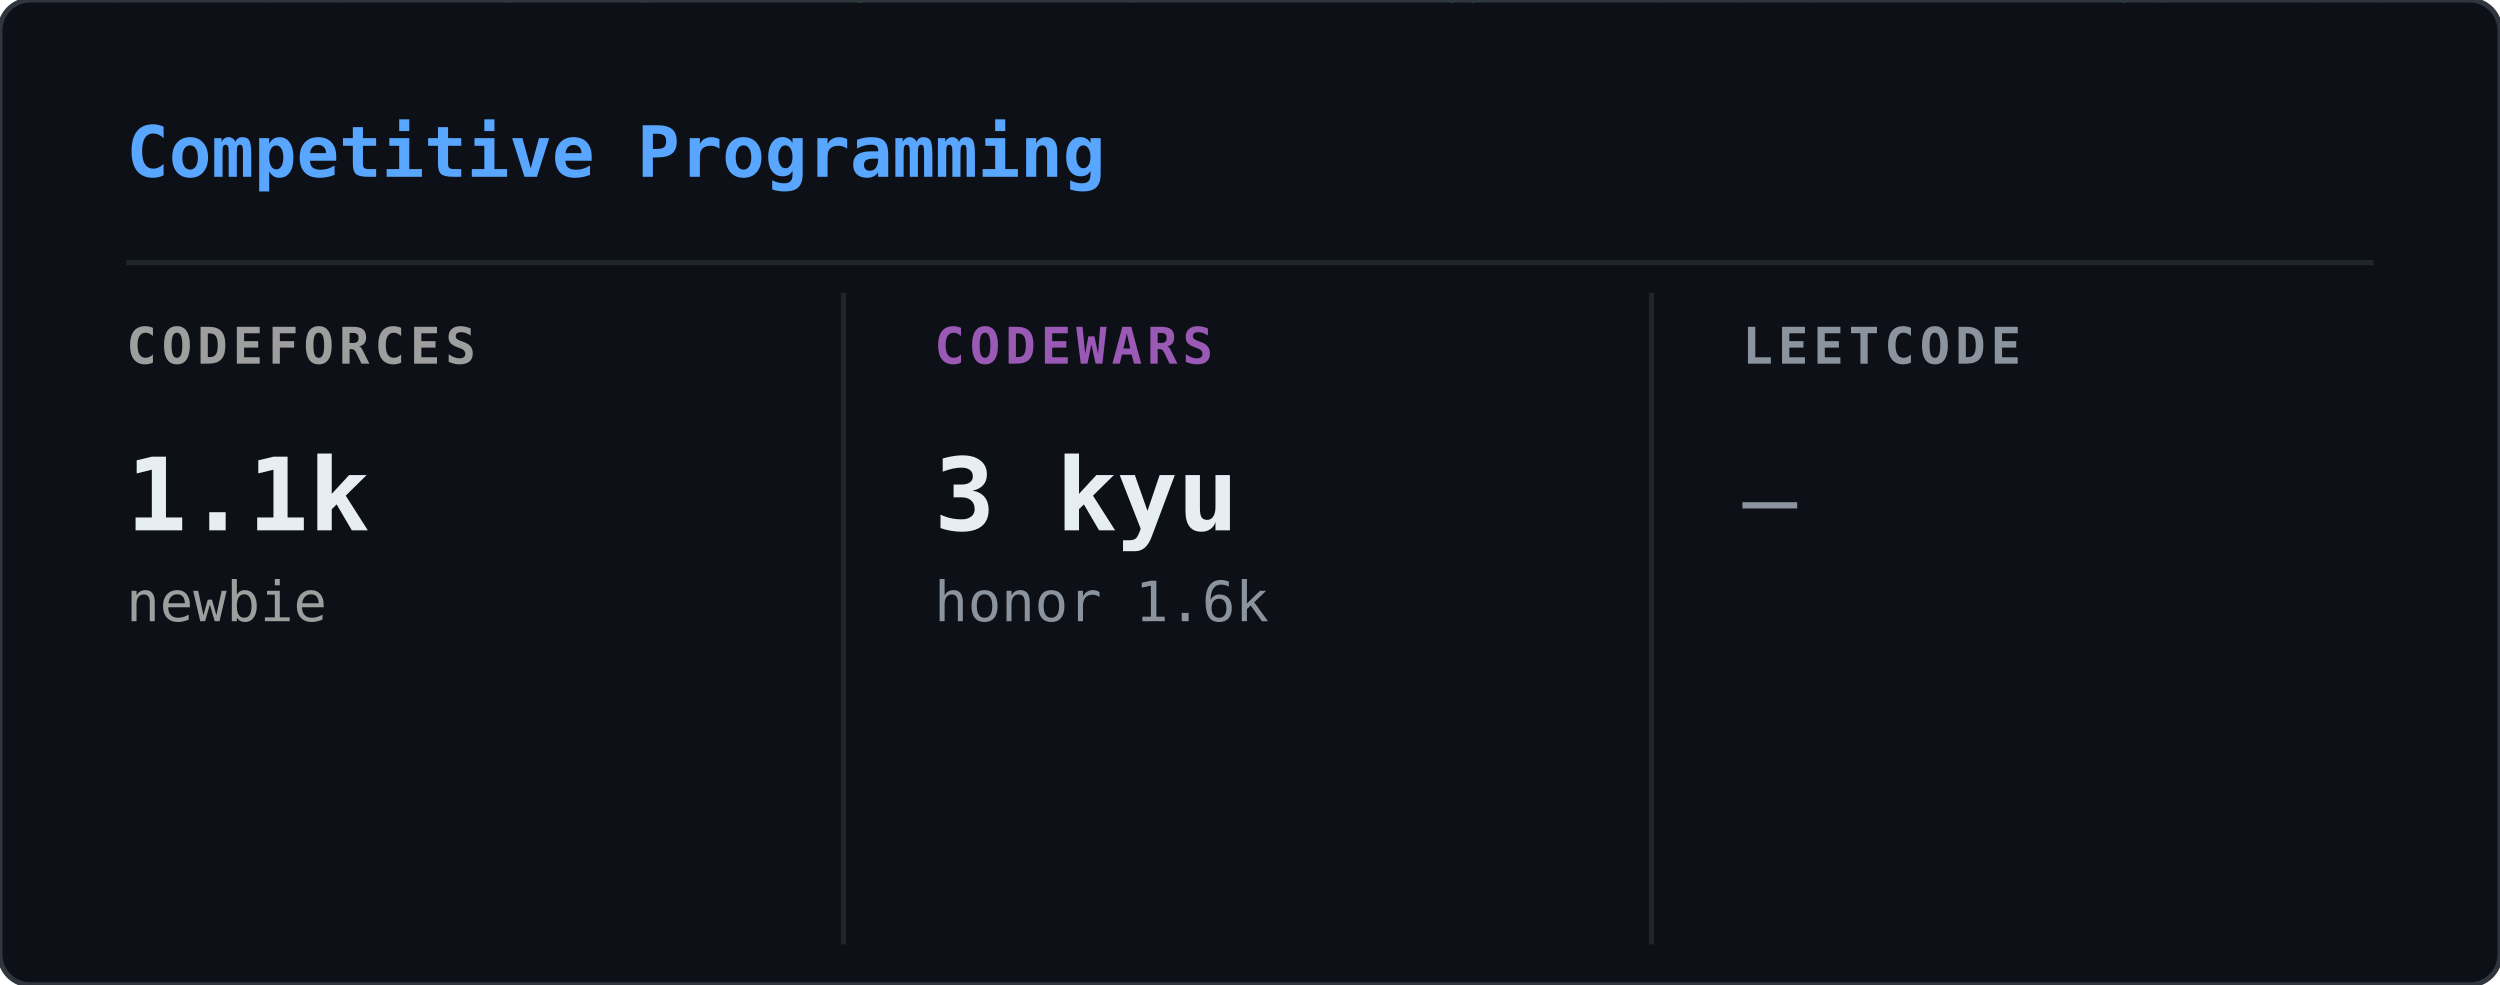
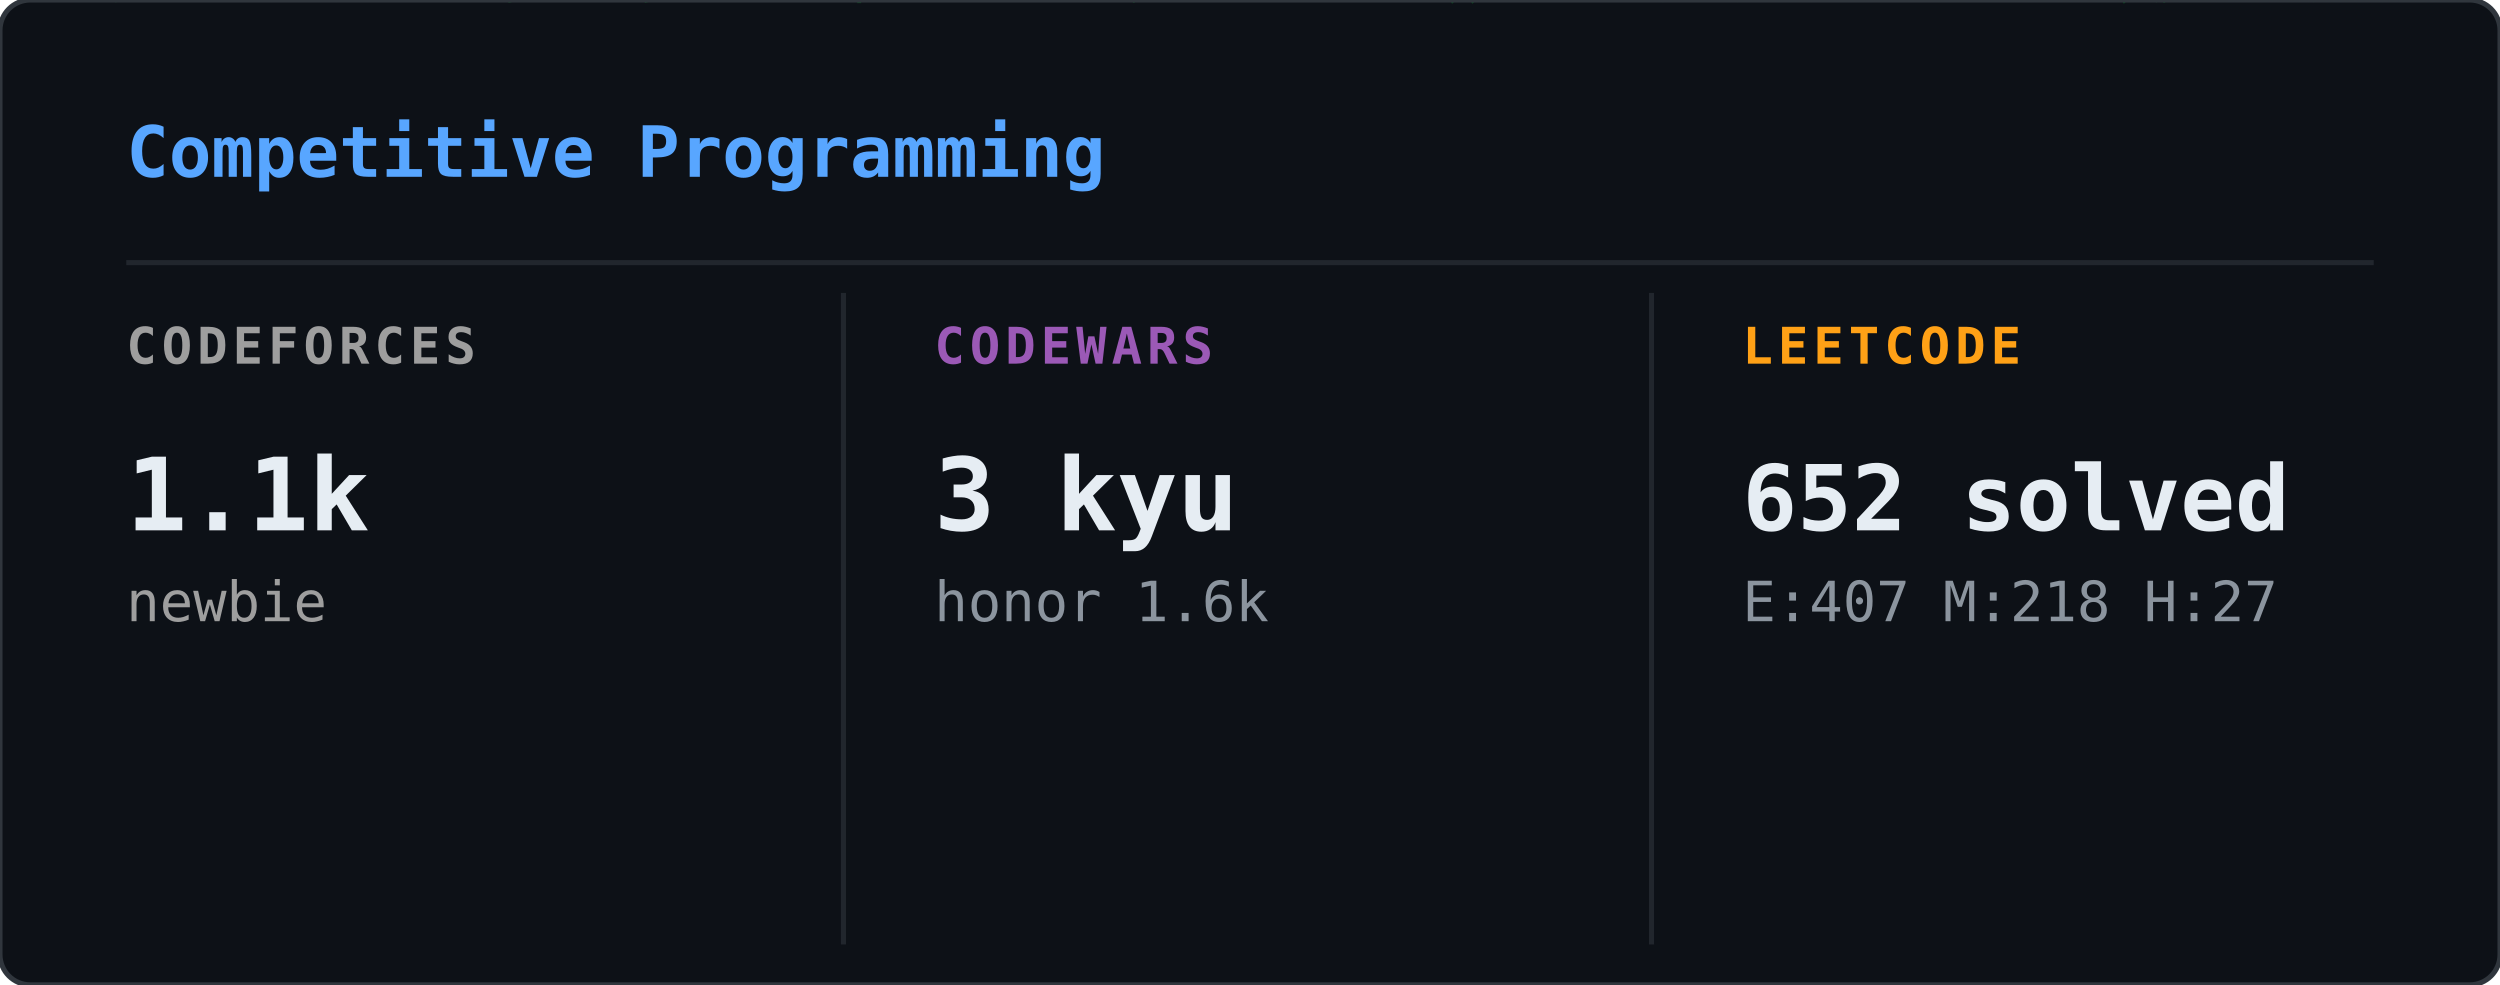
<svg xmlns="http://www.w3.org/2000/svg" width="495" height="195" viewBox="0 0 495 195">
  <defs>
    <clipPath id="cp-clip">
      <rect width="495" height="195" rx="6" />
    </clipPath>
  </defs>
  <rect width="495" height="195" rx="6" fill="#0d1117" />
  <g clip-path="url(#cp-clip)">
    <g opacity="0.22">
      <style>@keyframes cp0{from{transform:translateY(-88px)}to{transform:translateY(209px)}}@keyframes cp1{from{transform:translateY(-88px)}to{transform:translateY(209px)}}@keyframes cp2{from{transform:translateY(-60px)}to{transform:translateY(209px)}}@keyframes cp3{from{transform:translateY(-60px)}to{transform:translateY(209px)}}@keyframes cp4{from{transform:translateY(-46px)}to{transform:translateY(209px)}}@keyframes cp5{from{transform:translateY(-88px)}to{transform:translateY(209px)}}@keyframes cp6{from{transform:translateY(-46px)}to{transform:translateY(209px)}}@keyframes cp7{from{transform:translateY(-74px)}to{transform:translateY(209px)}}@keyframes cp8{from{transform:translateY(-88px)}to{transform:translateY(209px)}}@keyframes cp9{from{transform:translateY(-60px)}to{transform:translateY(209px)}}@keyframes cp10{from{transform:translateY(-60px)}to{transform:translateY(209px)}}@keyframes cp11{from{transform:translateY(-74px)}to{transform:translateY(209px)}}@keyframes cp12{from{transform:translateY(-74px)}to{transform:translateY(209px)}}@keyframes cp13{from{transform:translateY(-74px)}to{transform:translateY(209px)}}@keyframes cp14{from{transform:translateY(-46px)}to{transform:translateY(209px)}}@keyframes cp15{from{transform:translateY(-46px)}to{transform:translateY(209px)}}@keyframes cp16{from{transform:translateY(-60px)}to{transform:translateY(209px)}}@keyframes cp17{from{transform:translateY(-74px)}to{transform:translateY(209px)}}@keyframes cp18{from{transform:translateY(-46px)}to{transform:translateY(209px)}}@keyframes cp19{from{transform:translateY(-46px)}to{transform:translateY(209px)}}@keyframes cp20{from{transform:translateY(-60px)}to{transform:translateY(209px)}}@keyframes cp21{from{transform:translateY(-88px)}to{transform:translateY(209px)}}@keyframes cp22{from{transform:translateY(-88px)}to{transform:translateY(209px)}}@keyframes cp23{from{transform:translateY(-46px)}to{transform:translateY(209px)}}@keyframes cp24{from{transform:translateY(-74px)}to{transform:translateY(209px)}}@keyframes cp25{from{transform:translateY(-46px)}to{transform:translateY(209px)}}@keyframes cp26{from{transform:translateY(-46px)}to{transform:translateY(209px)}}@keyframes cp27{from{transform:translateY(-74px)}to{transform:translateY(209px)}}@keyframes cp28{from{transform:translateY(-60px)}to{transform:translateY(209px)}}@keyframes cp29{from{transform:translateY(-46px)}to{transform:translateY(209px)}}@keyframes cp30{from{transform:translateY(-46px)}to{transform:translateY(209px)}}@keyframes cp31{from{transform:translateY(-60px)}to{transform:translateY(209px)}}@keyframes cp32{from{transform:translateY(-46px)}to{transform:translateY(209px)}}@keyframes cp33{from{transform:translateY(-60px)}to{transform:translateY(209px)}}@keyframes cp34{from{transform:translateY(-60px)}to{transform:translateY(209px)}}@keyframes cp35{from{transform:translateY(-60px)}to{transform:translateY(209px)}}@keyframes cp36{from{transform:translateY(-60px)}to{transform:translateY(209px)}}@keyframes cp37{from{transform:translateY(-88px)}to{transform:translateY(209px)}}</style>
      <g style="animation:cp0 2.40s linear infinite;animation-delay:-0.01s">
        <text x="102" y="0" font-family="monospace" font-size="12" fill="#00ff41">ﾍ</text>
        <text x="102" y="-14" font-family="monospace" font-size="12" fill="#00ff41" opacity="0.86">2</text>
        <text x="102" y="-28" font-family="monospace" font-size="12" fill="#00ff41" opacity="0.71">7</text>
        <text x="102" y="-42" font-family="monospace" font-size="12" fill="#00ff41" opacity="0.57">ﾚ</text>
        <text x="102" y="-56" font-family="monospace" font-size="12" fill="#00ff41" opacity="0.43">7</text>
        <text x="102" y="-70" font-family="monospace" font-size="12" fill="#00ff41" opacity="0.29">ｩ</text>
        <text x="102" y="-84" font-family="monospace" font-size="12" fill="#00ff41" opacity="0.14">ｦ</text>
      </g>
      <g style="animation:cp1 2.93s linear infinite;animation-delay:-1.61s">
        <text x="431" y="0" font-family="monospace" font-size="12" fill="#00ff41">ﾑ</text>
        <text x="431" y="-14" font-family="monospace" font-size="12" fill="#00ff41" opacity="0.86">0</text>
        <text x="431" y="-28" font-family="monospace" font-size="12" fill="#00ff41" opacity="0.71">ｮ</text>
        <text x="431" y="-42" font-family="monospace" font-size="12" fill="#00ff41" opacity="0.57">ﾈ</text>
        <text x="431" y="-56" font-family="monospace" font-size="12" fill="#00ff41" opacity="0.43">ﾏ</text>
        <text x="431" y="-70" font-family="monospace" font-size="12" fill="#00ff41" opacity="0.29">ｼ</text>
        <text x="431" y="-84" font-family="monospace" font-size="12" fill="#00ff41" opacity="0.14">2</text>
      </g>
      <g style="animation:cp2 2.11s linear infinite;animation-delay:-1.18s">
        <text x="128" y="0" font-family="monospace" font-size="12" fill="#00ff41">ﾍ</text>
        <text x="128" y="-14" font-family="monospace" font-size="12" fill="#00ff41" opacity="0.80">5</text>
        <text x="128" y="-28" font-family="monospace" font-size="12" fill="#00ff41" opacity="0.60">ｭ</text>
        <text x="128" y="-42" font-family="monospace" font-size="12" fill="#00ff41" opacity="0.40">ﾍ</text>
        <text x="128" y="-56" font-family="monospace" font-size="12" fill="#00ff41" opacity="0.20">ﾛ</text>
      </g>
      <g style="animation:cp3 3.06s linear infinite;animation-delay:-1.94s">
        <text x="474" y="0" font-family="monospace" font-size="12" fill="#00ff41">ﾛ</text>
        <text x="474" y="-14" font-family="monospace" font-size="12" fill="#00ff41" opacity="0.80">ｸ</text>
        <text x="474" y="-28" font-family="monospace" font-size="12" fill="#00ff41" opacity="0.60">ﾚ</text>
        <text x="474" y="-42" font-family="monospace" font-size="12" fill="#00ff41" opacity="0.40">ｶ</text>
        <text x="474" y="-56" font-family="monospace" font-size="12" fill="#00ff41" opacity="0.20">ｲ</text>
      </g>
      <g style="animation:cp4 1.80s linear infinite;animation-delay:-1.51s">
        <text x="23" y="0" font-family="monospace" font-size="12" fill="#00ff41">5</text>
        <text x="23" y="-14" font-family="monospace" font-size="12" fill="#00ff41" opacity="0.75">ﾀ</text>
        <text x="23" y="-28" font-family="monospace" font-size="12" fill="#00ff41" opacity="0.50">9</text>
        <text x="23" y="-42" font-family="monospace" font-size="12" fill="#00ff41" opacity="0.25">ｨ</text>
      </g>
      <g style="animation:cp5 3.05s linear infinite;animation-delay:-1.99s">
        <text x="50" y="0" font-family="monospace" font-size="12" fill="#00ff41">ﾏ</text>
        <text x="50" y="-14" font-family="monospace" font-size="12" fill="#00ff41" opacity="0.86">ｯ</text>
        <text x="50" y="-28" font-family="monospace" font-size="12" fill="#00ff41" opacity="0.71">ﾛ</text>
        <text x="50" y="-42" font-family="monospace" font-size="12" fill="#00ff41" opacity="0.57">ﾋ</text>
        <text x="50" y="-56" font-family="monospace" font-size="12" fill="#00ff41" opacity="0.43">ﾉ</text>
        <text x="50" y="-70" font-family="monospace" font-size="12" fill="#00ff41" opacity="0.29">ﾄ</text>
        <text x="50" y="-84" font-family="monospace" font-size="12" fill="#00ff41" opacity="0.14">ﾈ</text>
      </g>
      <g style="animation:cp6 1.83s linear infinite;animation-delay:-0.15s">
        <text x="327" y="0" font-family="monospace" font-size="12" fill="#00ff41">ｳ</text>
        <text x="327" y="-14" font-family="monospace" font-size="12" fill="#00ff41" opacity="0.75">ｷ</text>
        <text x="327" y="-28" font-family="monospace" font-size="12" fill="#00ff41" opacity="0.50">ﾏ</text>
        <text x="327" y="-42" font-family="monospace" font-size="12" fill="#00ff41" opacity="0.25">ｱ</text>
      </g>
      <g style="animation:cp7 2.74s linear infinite;animation-delay:-0.49s">
        <text x="437" y="0" font-family="monospace" font-size="12" fill="#00ff41">ｾ</text>
        <text x="437" y="-14" font-family="monospace" font-size="12" fill="#00ff41" opacity="0.83">ｲ</text>
        <text x="437" y="-28" font-family="monospace" font-size="12" fill="#00ff41" opacity="0.67">ﾛ</text>
        <text x="437" y="-42" font-family="monospace" font-size="12" fill="#00ff41" opacity="0.50">ｪ</text>
        <text x="437" y="-56" font-family="monospace" font-size="12" fill="#00ff41" opacity="0.33">ﾃ</text>
        <text x="437" y="-70" font-family="monospace" font-size="12" fill="#00ff41" opacity="0.17">ﾌ</text>
      </g>
      <g style="animation:cp8 2.22s linear infinite;animation-delay:-0.23s">
        <text x="286" y="0" font-family="monospace" font-size="12" fill="#00ff41">ﾀ</text>
        <text x="286" y="-14" font-family="monospace" font-size="12" fill="#00ff41" opacity="0.86">ﾔ</text>
        <text x="286" y="-28" font-family="monospace" font-size="12" fill="#00ff41" opacity="0.71">ﾄ</text>
        <text x="286" y="-42" font-family="monospace" font-size="12" fill="#00ff41" opacity="0.57">ﾒ</text>
        <text x="286" y="-56" font-family="monospace" font-size="12" fill="#00ff41" opacity="0.43">ﾗ</text>
        <text x="286" y="-70" font-family="monospace" font-size="12" fill="#00ff41" opacity="0.29">ﾅ</text>
        <text x="286" y="-84" font-family="monospace" font-size="12" fill="#00ff41" opacity="0.14">ﾈ</text>
      </g>
      <g style="animation:cp9 2.92s linear infinite;animation-delay:-0.34s">
        <text x="188" y="0" font-family="monospace" font-size="12" fill="#00ff41">7</text>
        <text x="188" y="-14" font-family="monospace" font-size="12" fill="#00ff41" opacity="0.80">ｷ</text>
        <text x="188" y="-28" font-family="monospace" font-size="12" fill="#00ff41" opacity="0.60">ｲ</text>
        <text x="188" y="-42" font-family="monospace" font-size="12" fill="#00ff41" opacity="0.40">ﾊ</text>
        <text x="188" y="-56" font-family="monospace" font-size="12" fill="#00ff41" opacity="0.20">7</text>
      </g>
      <g style="animation:cp10 2.37s linear infinite;animation-delay:-2.03s">
        <text x="167" y="0" font-family="monospace" font-size="12" fill="#00ff41">ｨ</text>
        <text x="167" y="-14" font-family="monospace" font-size="12" fill="#00ff41" opacity="0.80">ﾖ</text>
        <text x="167" y="-28" font-family="monospace" font-size="12" fill="#00ff41" opacity="0.60">ｫ</text>
        <text x="167" y="-42" font-family="monospace" font-size="12" fill="#00ff41" opacity="0.40">ﾉ</text>
        <text x="167" y="-56" font-family="monospace" font-size="12" fill="#00ff41" opacity="0.20">ｨ</text>
      </g>
      <g style="animation:cp11 1.81s linear infinite;animation-delay:-0.88s">
        <text x="229" y="0" font-family="monospace" font-size="12" fill="#00ff41">2</text>
        <text x="229" y="-14" font-family="monospace" font-size="12" fill="#00ff41" opacity="0.83">ｩ</text>
        <text x="229" y="-28" font-family="monospace" font-size="12" fill="#00ff41" opacity="0.67">1</text>
        <text x="229" y="-42" font-family="monospace" font-size="12" fill="#00ff41" opacity="0.50">ｹ</text>
        <text x="229" y="-56" font-family="monospace" font-size="12" fill="#00ff41" opacity="0.33">ﾎ</text>
        <text x="229" y="-70" font-family="monospace" font-size="12" fill="#00ff41" opacity="0.17">ﾚ</text>
      </g>
      <g style="animation:cp12 2.11s linear infinite;animation-delay:-1.52s">
        <text x="260" y="0" font-family="monospace" font-size="12" fill="#00ff41">5</text>
        <text x="260" y="-14" font-family="monospace" font-size="12" fill="#00ff41" opacity="0.83">ｱ</text>
        <text x="260" y="-28" font-family="monospace" font-size="12" fill="#00ff41" opacity="0.67">0</text>
        <text x="260" y="-42" font-family="monospace" font-size="12" fill="#00ff41" opacity="0.50">2</text>
        <text x="260" y="-56" font-family="monospace" font-size="12" fill="#00ff41" opacity="0.33">ﾊ</text>
        <text x="260" y="-70" font-family="monospace" font-size="12" fill="#00ff41" opacity="0.17">ﾋ</text>
      </g>
      <g style="animation:cp13 2.65s linear infinite;animation-delay:-1.43s">
        <text x="461" y="0" font-family="monospace" font-size="12" fill="#00ff41">ﾒ</text>
        <text x="461" y="-14" font-family="monospace" font-size="12" fill="#00ff41" opacity="0.83">ﾝ</text>
        <text x="461" y="-28" font-family="monospace" font-size="12" fill="#00ff41" opacity="0.67">ﾁ</text>
        <text x="461" y="-42" font-family="monospace" font-size="12" fill="#00ff41" opacity="0.50">ｺ</text>
        <text x="461" y="-56" font-family="monospace" font-size="12" fill="#00ff41" opacity="0.33">6</text>
        <text x="461" y="-70" font-family="monospace" font-size="12" fill="#00ff41" opacity="0.17">ｫ</text>
      </g>
      <g style="animation:cp14 1.94s linear infinite;animation-delay:-0.34s">
        <text x="64" y="0" font-family="monospace" font-size="12" fill="#00ff41">ﾔ</text>
        <text x="64" y="-14" font-family="monospace" font-size="12" fill="#00ff41" opacity="0.75">7</text>
        <text x="64" y="-28" font-family="monospace" font-size="12" fill="#00ff41" opacity="0.50">ｾ</text>
        <text x="64" y="-42" font-family="monospace" font-size="12" fill="#00ff41" opacity="0.25">ﾙ</text>
      </g>
      <g style="animation:cp15 1.86s linear infinite;animation-delay:-0.98s">
        <text x="419" y="0" font-family="monospace" font-size="12" fill="#00ff41">ﾀ</text>
        <text x="419" y="-14" font-family="monospace" font-size="12" fill="#00ff41" opacity="0.75">ｵ</text>
        <text x="419" y="-28" font-family="monospace" font-size="12" fill="#00ff41" opacity="0.50">7</text>
        <text x="419" y="-42" font-family="monospace" font-size="12" fill="#00ff41" opacity="0.25">ｿ</text>
      </g>
      <g style="animation:cp16 2.76s linear infinite;animation-delay:-1.80s">
        <text x="470" y="0" font-family="monospace" font-size="12" fill="#00ff41">ﾂ</text>
        <text x="470" y="-14" font-family="monospace" font-size="12" fill="#00ff41" opacity="0.80">ｬ</text>
        <text x="470" y="-28" font-family="monospace" font-size="12" fill="#00ff41" opacity="0.60">ﾆ</text>
        <text x="470" y="-42" font-family="monospace" font-size="12" fill="#00ff41" opacity="0.40">9</text>
        <text x="470" y="-56" font-family="monospace" font-size="12" fill="#00ff41" opacity="0.20">ﾏ</text>
      </g>
      <g style="animation:cp17 2.89s linear infinite;animation-delay:-0.51s">
        <text x="125" y="0" font-family="monospace" font-size="12" fill="#00ff41">ｬ</text>
        <text x="125" y="-14" font-family="monospace" font-size="12" fill="#00ff41" opacity="0.83">ﾎ</text>
        <text x="125" y="-28" font-family="monospace" font-size="12" fill="#00ff41" opacity="0.67">ｮ</text>
        <text x="125" y="-42" font-family="monospace" font-size="12" fill="#00ff41" opacity="0.50">ｾ</text>
        <text x="125" y="-56" font-family="monospace" font-size="12" fill="#00ff41" opacity="0.33">ｷ</text>
        <text x="125" y="-70" font-family="monospace" font-size="12" fill="#00ff41" opacity="0.17">ﾜ</text>
      </g>
      <g style="animation:cp18 1.63s linear infinite;animation-delay:-1.27s">
        <text x="426" y="0" font-family="monospace" font-size="12" fill="#00ff41">ﾖ</text>
        <text x="426" y="-14" font-family="monospace" font-size="12" fill="#00ff41" opacity="0.75">ﾃ</text>
        <text x="426" y="-28" font-family="monospace" font-size="12" fill="#00ff41" opacity="0.50">3</text>
        <text x="426" y="-42" font-family="monospace" font-size="12" fill="#00ff41" opacity="0.25">ｪ</text>
      </g>
      <g style="animation:cp19 2.57s linear infinite;animation-delay:-1.95s">
        <text x="21" y="0" font-family="monospace" font-size="12" fill="#00ff41">ｧ</text>
        <text x="21" y="-14" font-family="monospace" font-size="12" fill="#00ff41" opacity="0.75">ﾏ</text>
        <text x="21" y="-28" font-family="monospace" font-size="12" fill="#00ff41" opacity="0.50">ｦ</text>
        <text x="21" y="-42" font-family="monospace" font-size="12" fill="#00ff41" opacity="0.25">1</text>
      </g>
      <g style="animation:cp20 1.74s linear infinite;animation-delay:-0.28s">
        <text x="136" y="0" font-family="monospace" font-size="12" fill="#00ff41">ﾒ</text>
        <text x="136" y="-14" font-family="monospace" font-size="12" fill="#00ff41" opacity="0.80">ｼ</text>
        <text x="136" y="-28" font-family="monospace" font-size="12" fill="#00ff41" opacity="0.60">6</text>
        <text x="136" y="-42" font-family="monospace" font-size="12" fill="#00ff41" opacity="0.40">ｾ</text>
        <text x="136" y="-56" font-family="monospace" font-size="12" fill="#00ff41" opacity="0.20">ｬ</text>
      </g>
      <g style="animation:cp21 2.62s linear infinite;animation-delay:-2.01s">
        <text x="342" y="0" font-family="monospace" font-size="12" fill="#00ff41">ﾌ</text>
        <text x="342" y="-14" font-family="monospace" font-size="12" fill="#00ff41" opacity="0.86">ﾘ</text>
        <text x="342" y="-28" font-family="monospace" font-size="12" fill="#00ff41" opacity="0.71">1</text>
        <text x="342" y="-42" font-family="monospace" font-size="12" fill="#00ff41" opacity="0.57">ﾜ</text>
        <text x="342" y="-56" font-family="monospace" font-size="12" fill="#00ff41" opacity="0.43">ﾍ</text>
        <text x="342" y="-70" font-family="monospace" font-size="12" fill="#00ff41" opacity="0.29">ﾂ</text>
        <text x="342" y="-84" font-family="monospace" font-size="12" fill="#00ff41" opacity="0.14">ｼ</text>
      </g>
      <g style="animation:cp22 1.64s linear infinite;animation-delay:-0.52s">
        <text x="238" y="0" font-family="monospace" font-size="12" fill="#00ff41">ﾁ</text>
        <text x="238" y="-14" font-family="monospace" font-size="12" fill="#00ff41" opacity="0.86">ﾅ</text>
        <text x="238" y="-28" font-family="monospace" font-size="12" fill="#00ff41" opacity="0.71">ｷ</text>
        <text x="238" y="-42" font-family="monospace" font-size="12" fill="#00ff41" opacity="0.57">ﾁ</text>
        <text x="238" y="-56" font-family="monospace" font-size="12" fill="#00ff41" opacity="0.43">ﾋ</text>
        <text x="238" y="-70" font-family="monospace" font-size="12" fill="#00ff41" opacity="0.29">ﾅ</text>
        <text x="238" y="-84" font-family="monospace" font-size="12" fill="#00ff41" opacity="0.14">ﾋ</text>
      </g>
      <g style="animation:cp23 2.59s linear infinite;animation-delay:-0.65s">
        <text x="357" y="0" font-family="monospace" font-size="12" fill="#00ff41">ｱ</text>
        <text x="357" y="-14" font-family="monospace" font-size="12" fill="#00ff41" opacity="0.75">ｲ</text>
        <text x="357" y="-28" font-family="monospace" font-size="12" fill="#00ff41" opacity="0.50">ｦ</text>
        <text x="357" y="-42" font-family="monospace" font-size="12" fill="#00ff41" opacity="0.25">ﾋ</text>
      </g>
      <g style="animation:cp24 2.85s linear infinite;animation-delay:-1.49s">
        <text x="330" y="0" font-family="monospace" font-size="12" fill="#00ff41">6</text>
        <text x="330" y="-14" font-family="monospace" font-size="12" fill="#00ff41" opacity="0.83">ﾜ</text>
        <text x="330" y="-28" font-family="monospace" font-size="12" fill="#00ff41" opacity="0.67">ｳ</text>
        <text x="330" y="-42" font-family="monospace" font-size="12" fill="#00ff41" opacity="0.50">ﾋ</text>
        <text x="330" y="-56" font-family="monospace" font-size="12" fill="#00ff41" opacity="0.33">ﾆ</text>
        <text x="330" y="-70" font-family="monospace" font-size="12" fill="#00ff41" opacity="0.17">ﾃ</text>
      </g>
      <g style="animation:cp25 1.77s linear infinite;animation-delay:-1.33s">
        <text x="101" y="0" font-family="monospace" font-size="12" fill="#00ff41">1</text>
        <text x="101" y="-14" font-family="monospace" font-size="12" fill="#00ff41" opacity="0.75">ｩ</text>
        <text x="101" y="-28" font-family="monospace" font-size="12" fill="#00ff41" opacity="0.50">ｭ</text>
        <text x="101" y="-42" font-family="monospace" font-size="12" fill="#00ff41" opacity="0.25">ﾓ</text>
      </g>
      <g style="animation:cp26 2.00s linear infinite;animation-delay:-1.07s">
        <text x="63" y="0" font-family="monospace" font-size="12" fill="#00ff41">ｼ</text>
        <text x="63" y="-14" font-family="monospace" font-size="12" fill="#00ff41" opacity="0.75">ｦ</text>
        <text x="63" y="-28" font-family="monospace" font-size="12" fill="#00ff41" opacity="0.50">1</text>
        <text x="63" y="-42" font-family="monospace" font-size="12" fill="#00ff41" opacity="0.25">ﾂ</text>
      </g>
      <g style="animation:cp27 1.72s linear infinite;animation-delay:-0.21s">
        <text x="425" y="0" font-family="monospace" font-size="12" fill="#00ff41">ｧ</text>
        <text x="425" y="-14" font-family="monospace" font-size="12" fill="#00ff41" opacity="0.83">ｮ</text>
        <text x="425" y="-28" font-family="monospace" font-size="12" fill="#00ff41" opacity="0.67">ﾁ</text>
        <text x="425" y="-42" font-family="monospace" font-size="12" fill="#00ff41" opacity="0.50">ｪ</text>
        <text x="425" y="-56" font-family="monospace" font-size="12" fill="#00ff41" opacity="0.33">ｹ</text>
        <text x="425" y="-70" font-family="monospace" font-size="12" fill="#00ff41" opacity="0.17">ｿ</text>
      </g>
      <g style="animation:cp28 3.13s linear infinite;animation-delay:-1.88s">
        <text x="456" y="0" font-family="monospace" font-size="12" fill="#00ff41">ｹ</text>
        <text x="456" y="-14" font-family="monospace" font-size="12" fill="#00ff41" opacity="0.80">ﾀ</text>
        <text x="456" y="-28" font-family="monospace" font-size="12" fill="#00ff41" opacity="0.60">ﾉ</text>
        <text x="456" y="-42" font-family="monospace" font-size="12" fill="#00ff41" opacity="0.40">ｸ</text>
        <text x="456" y="-56" font-family="monospace" font-size="12" fill="#00ff41" opacity="0.20">ﾔ</text>
      </g>
      <g style="animation:cp29 2.45s linear infinite;animation-delay:-1.53s">
        <text x="290" y="0" font-family="monospace" font-size="12" fill="#00ff41">ﾀ</text>
        <text x="290" y="-14" font-family="monospace" font-size="12" fill="#00ff41" opacity="0.75">3</text>
        <text x="290" y="-28" font-family="monospace" font-size="12" fill="#00ff41" opacity="0.50">ｼ</text>
        <text x="290" y="-42" font-family="monospace" font-size="12" fill="#00ff41" opacity="0.25">ﾖ</text>
      </g>
      <g style="animation:cp30 2.12s linear infinite;animation-delay:-1.46s">
        <text x="281" y="0" font-family="monospace" font-size="12" fill="#00ff41">2</text>
        <text x="281" y="-14" font-family="monospace" font-size="12" fill="#00ff41" opacity="0.75">ｻ</text>
        <text x="281" y="-28" font-family="monospace" font-size="12" fill="#00ff41" opacity="0.50">ﾅ</text>
        <text x="281" y="-42" font-family="monospace" font-size="12" fill="#00ff41" opacity="0.25">ﾇ</text>
      </g>
      <g style="animation:cp31 2.15s linear infinite;animation-delay:-0.89s">
        <text x="419" y="0" font-family="monospace" font-size="12" fill="#00ff41">ﾚ</text>
        <text x="419" y="-14" font-family="monospace" font-size="12" fill="#00ff41" opacity="0.80">ﾎ</text>
        <text x="419" y="-28" font-family="monospace" font-size="12" fill="#00ff41" opacity="0.60">ｲ</text>
        <text x="419" y="-42" font-family="monospace" font-size="12" fill="#00ff41" opacity="0.40">6</text>
        <text x="419" y="-56" font-family="monospace" font-size="12" fill="#00ff41" opacity="0.20">ｹ</text>
      </g>
      <g style="animation:cp32 2.72s linear infinite;animation-delay:-0.12s">
        <text x="98" y="0" font-family="monospace" font-size="12" fill="#00ff41">ｬ</text>
        <text x="98" y="-14" font-family="monospace" font-size="12" fill="#00ff41" opacity="0.75">ﾒ</text>
        <text x="98" y="-28" font-family="monospace" font-size="12" fill="#00ff41" opacity="0.50">ｩ</text>
        <text x="98" y="-42" font-family="monospace" font-size="12" fill="#00ff41" opacity="0.25">ﾈ</text>
      </g>
      <g style="animation:cp33 1.80s linear infinite;animation-delay:-1.01s">
        <text x="139" y="0" font-family="monospace" font-size="12" fill="#00ff41">ﾇ</text>
        <text x="139" y="-14" font-family="monospace" font-size="12" fill="#00ff41" opacity="0.80">ﾐ</text>
        <text x="139" y="-28" font-family="monospace" font-size="12" fill="#00ff41" opacity="0.60">ﾅ</text>
        <text x="139" y="-42" font-family="monospace" font-size="12" fill="#00ff41" opacity="0.40">ｩ</text>
        <text x="139" y="-56" font-family="monospace" font-size="12" fill="#00ff41" opacity="0.20">9</text>
      </g>
      <g style="animation:cp34 1.69s linear infinite;animation-delay:-1.64s">
        <text x="447" y="0" font-family="monospace" font-size="12" fill="#00ff41">ﾉ</text>
        <text x="447" y="-14" font-family="monospace" font-size="12" fill="#00ff41" opacity="0.80">0</text>
        <text x="447" y="-28" font-family="monospace" font-size="12" fill="#00ff41" opacity="0.60">0</text>
        <text x="447" y="-42" font-family="monospace" font-size="12" fill="#00ff41" opacity="0.40">ｲ</text>
        <text x="447" y="-56" font-family="monospace" font-size="12" fill="#00ff41" opacity="0.20">ｹ</text>
      </g>
      <g style="animation:cp35 2.39s linear infinite;animation-delay:-2.07s">
        <text x="222" y="0" font-family="monospace" font-size="12" fill="#00ff41">ｩ</text>
        <text x="222" y="-14" font-family="monospace" font-size="12" fill="#00ff41" opacity="0.80">ｪ</text>
        <text x="222" y="-28" font-family="monospace" font-size="12" fill="#00ff41" opacity="0.60">1</text>
        <text x="222" y="-42" font-family="monospace" font-size="12" fill="#00ff41" opacity="0.40">1</text>
        <text x="222" y="-56" font-family="monospace" font-size="12" fill="#00ff41" opacity="0.20">ｱ</text>
      </g>
      <g style="animation:cp36 2.05s linear infinite;animation-delay:-0.17s">
        <text x="152" y="0" font-family="monospace" font-size="12" fill="#00ff41">ﾄ</text>
        <text x="152" y="-14" font-family="monospace" font-size="12" fill="#00ff41" opacity="0.80">ﾗ</text>
        <text x="152" y="-28" font-family="monospace" font-size="12" fill="#00ff41" opacity="0.60">ﾑ</text>
        <text x="152" y="-42" font-family="monospace" font-size="12" fill="#00ff41" opacity="0.40">ﾕ</text>
        <text x="152" y="-56" font-family="monospace" font-size="12" fill="#00ff41" opacity="0.20">ｧ</text>
      </g>
      <g style="animation:cp37 2.60s linear infinite;animation-delay:-1.29s">
        <text x="426" y="0" font-family="monospace" font-size="12" fill="#00ff41">ｩ</text>
        <text x="426" y="-14" font-family="monospace" font-size="12" fill="#00ff41" opacity="0.86">ｽ</text>
        <text x="426" y="-28" font-family="monospace" font-size="12" fill="#00ff41" opacity="0.71">ｬ</text>
        <text x="426" y="-42" font-family="monospace" font-size="12" fill="#00ff41" opacity="0.57">6</text>
        <text x="426" y="-56" font-family="monospace" font-size="12" fill="#00ff41" opacity="0.43">ｫ</text>
        <text x="426" y="-70" font-family="monospace" font-size="12" fill="#00ff41" opacity="0.29">ﾈ</text>
        <text x="426" y="-84" font-family="monospace" font-size="12" fill="#00ff41" opacity="0.14">ﾚ</text>
      </g>
    </g>
  </g>
  <rect width="495" height="195" rx="6" fill="none" stroke="#30363d" stroke-width="1" />
  <text x="25" y="35" font-family="monospace" font-size="14" font-weight="600" fill="#58a6ff">Competitive Programming</text>
  <line x1="25" y1="52" x2="470" y2="52" stroke="#21262d" stroke-width="1" />
  <line x1="167" y1="58" x2="167" y2="187" stroke="#21262d" stroke-width="1" />
  <line x1="327" y1="58" x2="327" y2="187" stroke="#21262d" stroke-width="1" />
  <text x="25" y="72" font-family="monospace" font-size="10" font-weight="600" fill="#9e9e9e" letter-spacing="1">CODEFORCES</text>
  <text x="25" y="105" font-family="monospace" font-size="20" font-weight="700" fill="#e6edf3">1.1k</text>
  <text x="25" y="123" font-family="monospace" font-size="11" font-weight="400" fill="#9e9e9e">newbie</text>
  <text x="185" y="72" font-family="monospace" font-size="10" font-weight="600" fill="#9b59b6" letter-spacing="1">CODEWARS</text>
  <text x="185" y="105" font-family="monospace" font-size="20" font-weight="700" fill="#e6edf3">3 kyu</text>
  <text x="185" y="123" font-family="monospace" font-size="11" font-weight="400" fill="#8b949e">honor 1.6k</text>
-   <text x="345" y="72" font-family="monospace" font-size="10" font-weight="600" fill="#8b949e" letter-spacing="1">LEETCODE</text>
-   <text x="345" y="105" font-family="monospace" font-size="18" font-weight="400" fill="#8b949e">—</text>
+   <text x="345" y="72" font-family="monospace" font-size="10" font-weight="600" fill="#ffa116" letter-spacing="1">LEETCODE</text>
+   <text x="345" y="105" font-family="monospace" font-size="18" font-weight="700" fill="#e6edf3">652 solved</text>
+   <text x="345" y="123" font-family="monospace" font-size="11" font-weight="400" fill="#8b949e">E:407 M:218 H:27</text>
</svg>
